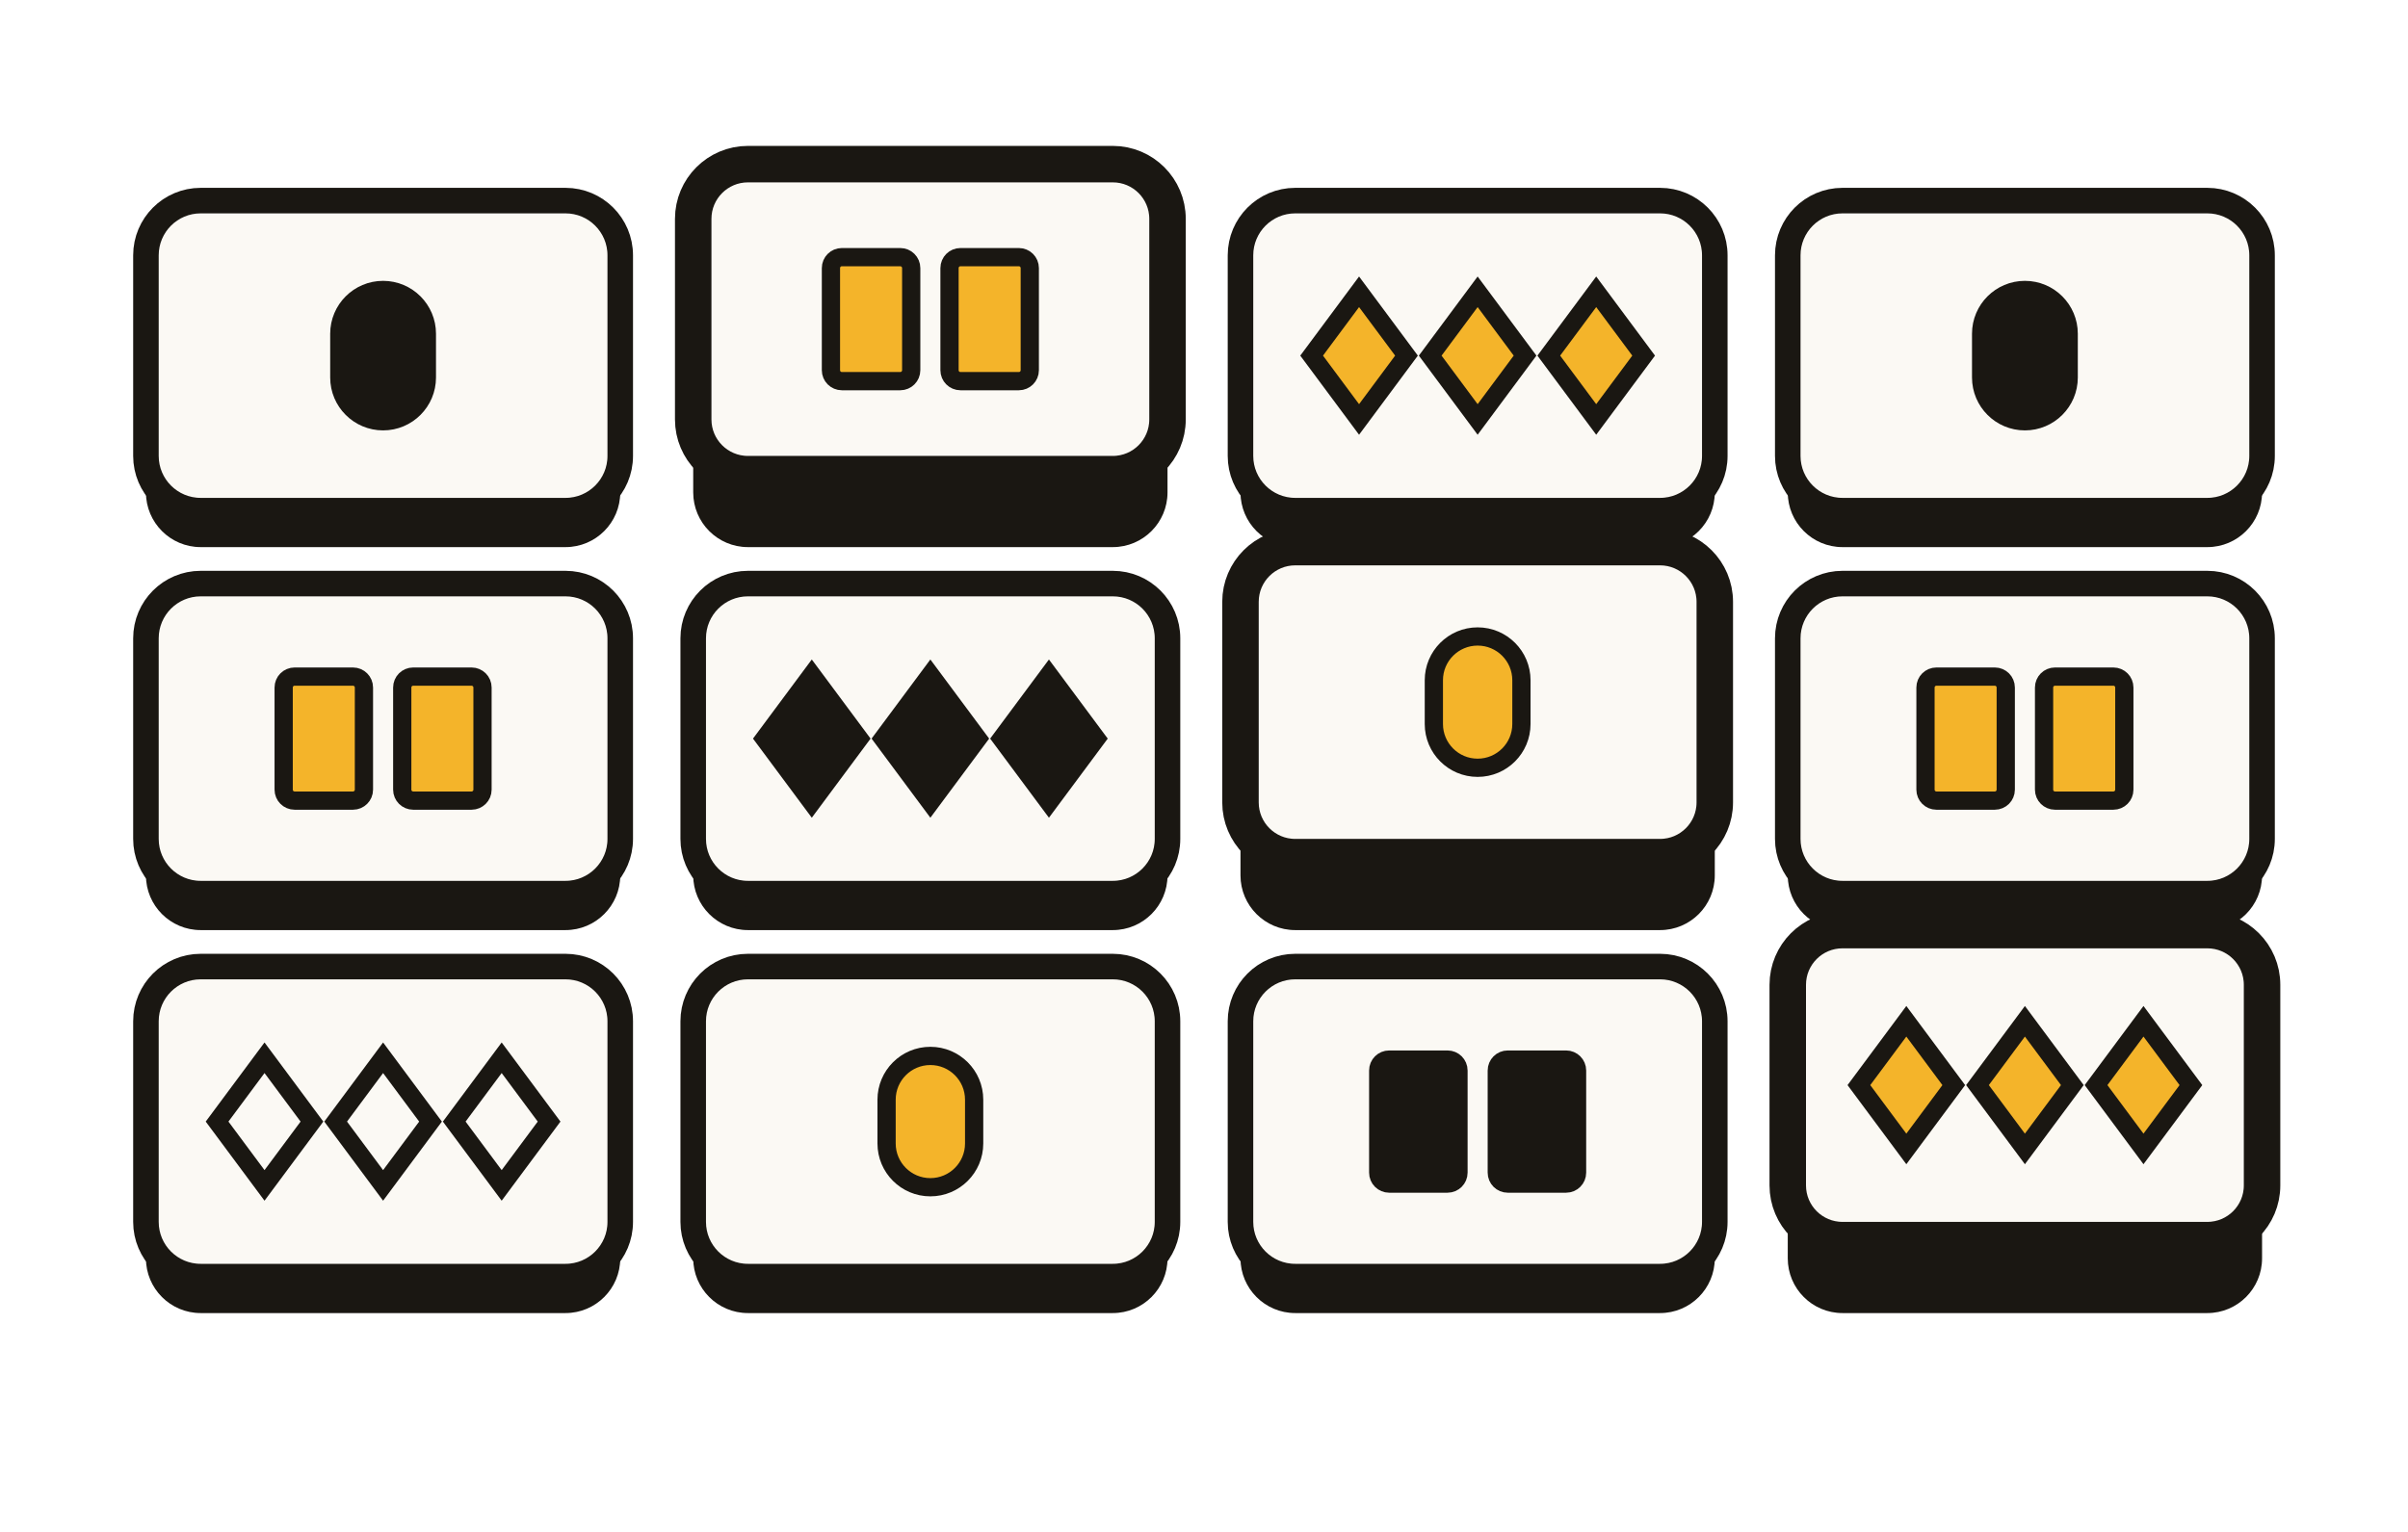
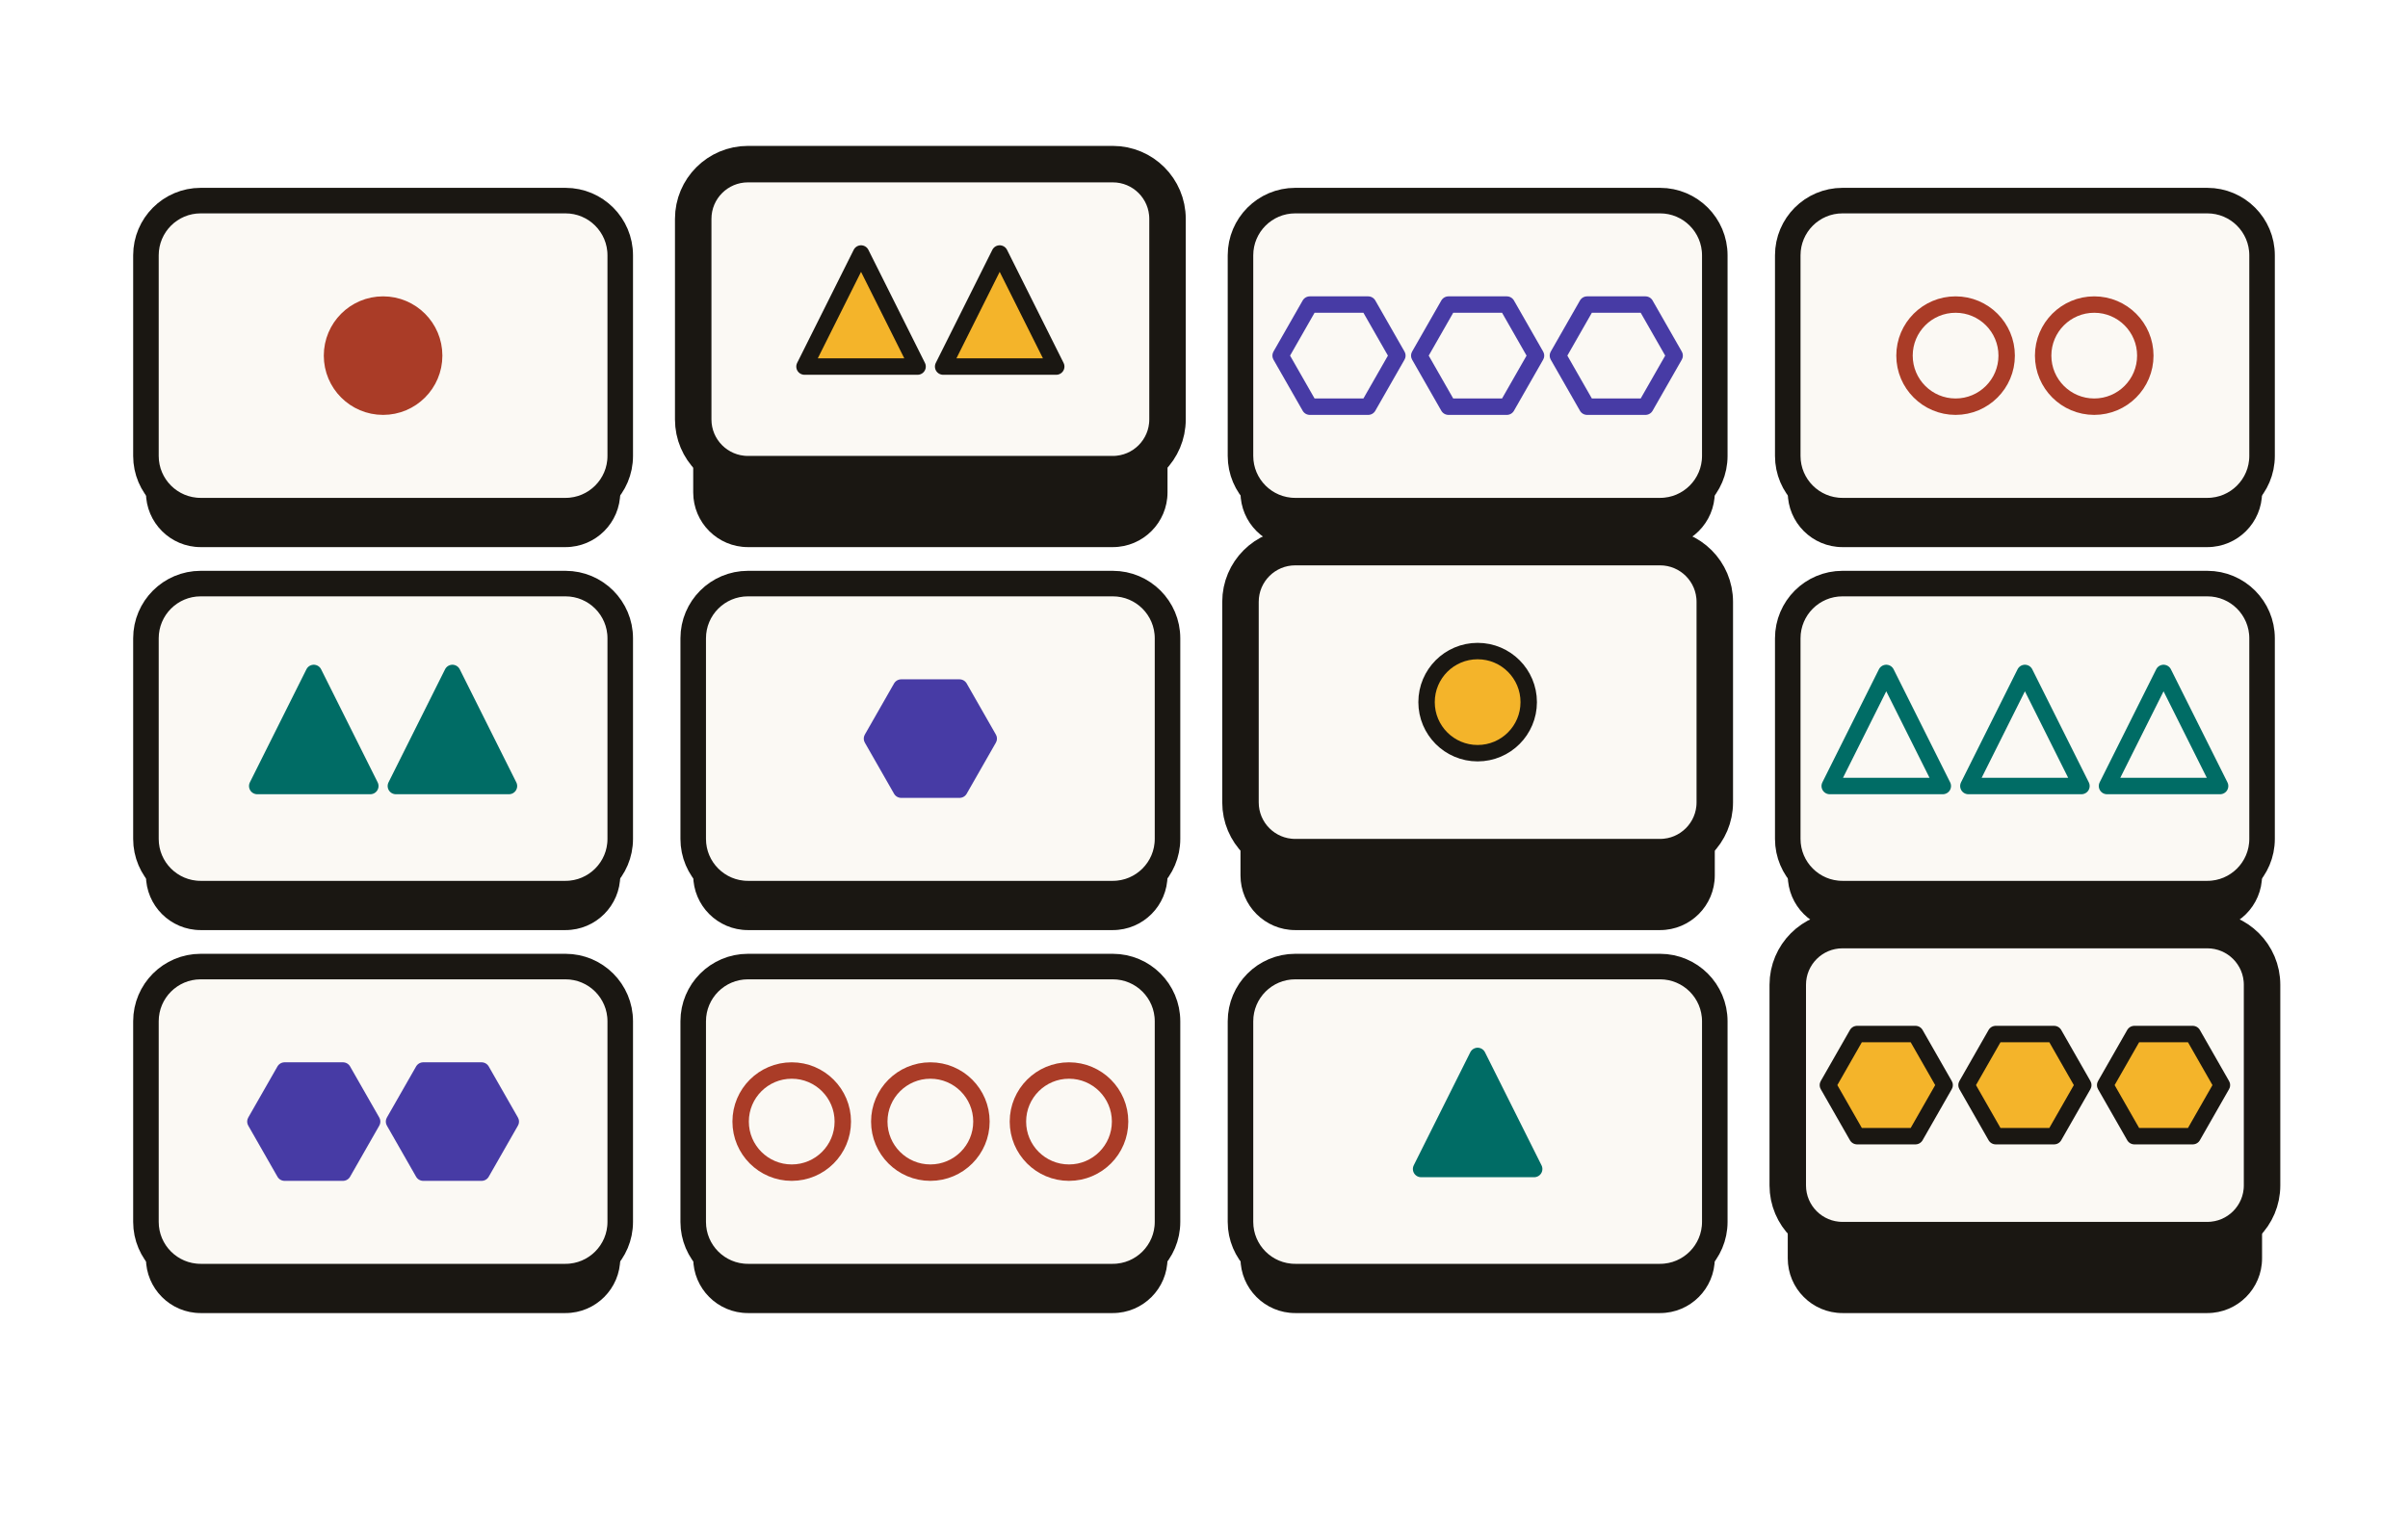
- <svg xmlns="http://www.w3.org/2000/svg" viewBox="14 8 132 84" width="132" height="84" font-family="'Bricolage Grotesque', 'Arial Black', Arial, Helvetica, sans-serif" aria-hidden="true">
-   <g>
-     <rect x="22" y="21" width="26" height="17" rx="3" fill="#1a1712" />
-     <rect x="22" y="19" width="26" height="17" rx="3" fill="#fbf9f4" stroke="#1a1712" stroke-width="1.4" />
-     <rect x="32.6" y="23.9" width="4.8" height="7.2" rx="2.4" fill="#1a1712" stroke="#1a1712" stroke-width="1" />
+ <svg xmlns="http://www.w3.org/2000/svg" viewBox="14 8 132 84" width="132" height="84" aria-hidden="true">
+   <defs>
+     <rect id="card-edge" width="26" height="17" rx="3" fill="#1a1712" />
+     <rect id="card-face" width="26" height="17" rx="3" fill="#fbf9f4" stroke="#1a1712" />
+     <circle id="circle" r="2.8" />
+     <polygon id="triangle" points="0,-3.6 3.1,2.6 -3.1,2.6" />
+     <polygon id="hexagon" points="-1.6,-2.8 1.6,-2.8 3.2,0 1.6,2.8 -1.6,2.8 -3.2,0" />
+   </defs>
+   <g transform="translate(22 19)">
+     <use href="#card-edge" y="2" />
+     <use href="#card-face" stroke-width="1.4" />
+     <g fill="#aa3c27" stroke="#aa3c27" stroke-width="0.9" stroke-linejoin="round">
+       <use href="#circle" x="13" y="8.5" />
+     </g>
  </g>
-   <g>
-     <rect x="52" y="21" width="26" height="17" rx="3" fill="#1a1712" />
-     <rect x="52" y="17" width="26" height="17" rx="3" fill="#fbf9f4" stroke="#1a1712" stroke-width="2" />
-     <rect x="59.55" y="22.1" width="4.4" height="6.8" rx="0.6" fill="#f4b42a" stroke="#1a1712" stroke-width="1" />
-     <rect x="66.05" y="22.1" width="4.4" height="6.8" rx="0.6" fill="#f4b42a" stroke="#1a1712" stroke-width="1" />
+   <g transform="translate(52 19)">
+     <use href="#card-edge" y="2" />
+     <use href="#card-face" y="-2" stroke-width="2" />
+     <g fill="#f4b42a" stroke="#1a1712" stroke-width="0.9" stroke-linejoin="round">
+       <use href="#triangle" x="9.2" y="6.5" />
+       <use href="#triangle" x="16.8" y="6.5" />
+     </g>
  </g>
-   <g>
-     <rect x="82" y="21" width="26" height="17" rx="3" fill="#1a1712" />
-     <rect x="82" y="19" width="26" height="17" rx="3" fill="#fbf9f4" stroke="#1a1712" stroke-width="1.4" />
-     <polygon points="88.5,24 91.1,27.5 88.5,31 85.9,27.5" fill="#f4b42a" stroke="#1a1712" stroke-width="1" />
-     <polygon points="95,24 97.6,27.5 95,31 92.4,27.5" fill="#f4b42a" stroke="#1a1712" stroke-width="1" />
-     <polygon points="101.5,24 104.1,27.5 101.5,31 98.9,27.5" fill="#f4b42a" stroke="#1a1712" stroke-width="1" />
+   <g transform="translate(82 19)">
+     <use href="#card-edge" y="2" />
+     <use href="#card-face" stroke-width="1.4" />
+     <g fill="none" stroke="#473ba5" stroke-width="0.9" stroke-linejoin="round">
+       <use href="#hexagon" x="5.4" y="8.5" />
+       <use href="#hexagon" x="13" y="8.5" />
+       <use href="#hexagon" x="20.6" y="8.5" />
+     </g>
  </g>
-   <g>
-     <rect x="112" y="21" width="26" height="17" rx="3" fill="#1a1712" />
-     <rect x="112" y="19" width="26" height="17" rx="3" fill="#fbf9f4" stroke="#1a1712" stroke-width="1.4" />
-     <rect x="122.6" y="23.9" width="4.8" height="7.2" rx="2.4" fill="#1a1712" stroke="#1a1712" stroke-width="1" />
+   <g transform="translate(112 19)">
+     <use href="#card-edge" y="2" />
+     <use href="#card-face" stroke-width="1.4" />
+     <g fill="none" stroke="#aa3c27" stroke-width="0.9" stroke-linejoin="round">
+       <use href="#circle" x="9.2" y="8.5" />
+       <use href="#circle" x="16.8" y="8.5" />
+     </g>
  </g>
-   <g>
-     <rect x="22" y="42" width="26" height="17" rx="3" fill="#1a1712" />
-     <rect x="22" y="40" width="26" height="17" rx="3" fill="#fbf9f4" stroke="#1a1712" stroke-width="1.4" />
-     <rect x="29.55" y="45.1" width="4.4" height="6.8" rx="0.6" fill="#f4b42a" stroke="#1a1712" stroke-width="1" />
-     <rect x="36.05" y="45.1" width="4.4" height="6.8" rx="0.6" fill="#f4b42a" stroke="#1a1712" stroke-width="1" />
+   <g transform="translate(22 40)">
+     <use href="#card-edge" y="2" />
+     <use href="#card-face" stroke-width="1.4" />
+     <g fill="#006c65" stroke="#006c65" stroke-width="0.9" stroke-linejoin="round">
+       <use href="#triangle" x="9.2" y="8.5" />
+       <use href="#triangle" x="16.8" y="8.5" />
+     </g>
  </g>
-   <g>
-     <rect x="52" y="42" width="26" height="17" rx="3" fill="#1a1712" />
-     <rect x="52" y="40" width="26" height="17" rx="3" fill="#fbf9f4" stroke="#1a1712" stroke-width="1.4" />
-     <polygon points="58.5,45 61.1,48.5 58.5,52 55.9,48.5" fill="#1a1712" stroke="#1a1712" stroke-width="1" />
-     <polygon points="65,45 67.6,48.5 65,52 62.4,48.5" fill="#1a1712" stroke="#1a1712" stroke-width="1" />
-     <polygon points="71.5,45 74.1,48.5 71.5,52 68.9,48.5" fill="#1a1712" stroke="#1a1712" stroke-width="1" />
+   <g transform="translate(52 40)">
+     <use href="#card-edge" y="2" />
+     <use href="#card-face" stroke-width="1.4" />
+     <g fill="#473ba5" stroke="#473ba5" stroke-width="0.9" stroke-linejoin="round">
+       <use href="#hexagon" x="13" y="8.5" />
+     </g>
  </g>
-   <g>
-     <rect x="82" y="42" width="26" height="17" rx="3" fill="#1a1712" />
-     <rect x="82" y="38" width="26" height="17" rx="3" fill="#fbf9f4" stroke="#1a1712" stroke-width="2" />
-     <rect x="92.6" y="42.9" width="4.8" height="7.2" rx="2.4" fill="#f4b42a" stroke="#1a1712" stroke-width="1" />
+   <g transform="translate(82 40)">
+     <use href="#card-edge" y="2" />
+     <use href="#card-face" y="-2" stroke-width="2" />
+     <g fill="#f4b42a" stroke="#1a1712" stroke-width="0.9" stroke-linejoin="round">
+       <use href="#circle" x="13" y="6.5" />
+     </g>
  </g>
-   <g>
-     <rect x="112" y="42" width="26" height="17" rx="3" fill="#1a1712" />
-     <rect x="112" y="40" width="26" height="17" rx="3" fill="#fbf9f4" stroke="#1a1712" stroke-width="1.4" />
-     <rect x="119.55" y="45.1" width="4.4" height="6.8" rx="0.6" fill="#f4b42a" stroke="#1a1712" stroke-width="1" />
-     <rect x="126.05" y="45.1" width="4.4" height="6.8" rx="0.6" fill="#f4b42a" stroke="#1a1712" stroke-width="1" />
+   <g transform="translate(112 40)">
+     <use href="#card-edge" y="2" />
+     <use href="#card-face" stroke-width="1.4" />
+     <g fill="none" stroke="#006c65" stroke-width="0.9" stroke-linejoin="round">
+       <use href="#triangle" x="5.4" y="8.5" />
+       <use href="#triangle" x="13" y="8.5" />
+       <use href="#triangle" x="20.6" y="8.5" />
+     </g>
  </g>
-   <g>
-     <rect x="22" y="63" width="26" height="17" rx="3" fill="#1a1712" />
-     <rect x="22" y="61" width="26" height="17" rx="3" fill="#fbf9f4" stroke="#1a1712" stroke-width="1.4" />
-     <polygon points="28.5,66 31.1,69.5 28.5,73 25.9,69.5" fill="#fbf9f4" stroke="#1a1712" stroke-width="1" />
-     <polygon points="35,66 37.6,69.5 35,73 32.4,69.5" fill="#fbf9f4" stroke="#1a1712" stroke-width="1" />
-     <polygon points="41.5,66 44.1,69.5 41.5,73 38.9,69.5" fill="#fbf9f4" stroke="#1a1712" stroke-width="1" />
+   <g transform="translate(22 61)">
+     <use href="#card-edge" y="2" />
+     <use href="#card-face" stroke-width="1.4" />
+     <g fill="#473ba5" stroke="#473ba5" stroke-width="0.9" stroke-linejoin="round">
+       <use href="#hexagon" x="9.2" y="8.5" />
+       <use href="#hexagon" x="16.8" y="8.5" />
+     </g>
  </g>
-   <g>
-     <rect x="52" y="63" width="26" height="17" rx="3" fill="#1a1712" />
-     <rect x="52" y="61" width="26" height="17" rx="3" fill="#fbf9f4" stroke="#1a1712" stroke-width="1.4" />
-     <rect x="62.6" y="65.9" width="4.8" height="7.2" rx="2.4" fill="#f4b42a" stroke="#1a1712" stroke-width="1" />
+   <g transform="translate(52 61)">
+     <use href="#card-edge" y="2" />
+     <use href="#card-face" stroke-width="1.4" />
+     <g fill="none" stroke="#aa3c27" stroke-width="0.9" stroke-linejoin="round">
+       <use href="#circle" x="5.4" y="8.5" />
+       <use href="#circle" x="13" y="8.5" />
+       <use href="#circle" x="20.6" y="8.5" />
+     </g>
  </g>
-   <g>
-     <rect x="82" y="63" width="26" height="17" rx="3" fill="#1a1712" />
-     <rect x="82" y="61" width="26" height="17" rx="3" fill="#fbf9f4" stroke="#1a1712" stroke-width="1.4" />
-     <rect x="89.55" y="66.1" width="4.4" height="6.8" rx="0.6" fill="#1a1712" stroke="#1a1712" stroke-width="1" />
-     <rect x="96.05" y="66.1" width="4.4" height="6.8" rx="0.6" fill="#1a1712" stroke="#1a1712" stroke-width="1" />
+   <g transform="translate(82 61)">
+     <use href="#card-edge" y="2" />
+     <use href="#card-face" stroke-width="1.4" />
+     <g fill="#006c65" stroke="#006c65" stroke-width="0.9" stroke-linejoin="round">
+       <use href="#triangle" x="13" y="8.5" />
+     </g>
  </g>
-   <g>
-     <rect x="112" y="63" width="26" height="17" rx="3" fill="#1a1712" />
-     <rect x="112" y="59" width="26" height="17" rx="3" fill="#fbf9f4" stroke="#1a1712" stroke-width="2" />
-     <polygon points="118.5,64 121.1,67.5 118.5,71 115.9,67.5" fill="#f4b42a" stroke="#1a1712" stroke-width="1" />
-     <polygon points="125,64 127.6,67.5 125,71 122.4,67.5" fill="#f4b42a" stroke="#1a1712" stroke-width="1" />
-     <polygon points="131.5,64 134.1,67.5 131.5,71 128.9,67.5" fill="#f4b42a" stroke="#1a1712" stroke-width="1" />
+   <g transform="translate(112 61)">
+     <use href="#card-edge" y="2" />
+     <use href="#card-face" y="-2" stroke-width="2" />
+     <g fill="#f4b42a" stroke="#1a1712" stroke-width="0.9" stroke-linejoin="round">
+       <use href="#hexagon" x="5.4" y="6.5" />
+       <use href="#hexagon" x="13" y="6.5" />
+       <use href="#hexagon" x="20.6" y="6.5" />
+     </g>
  </g>
</svg>
